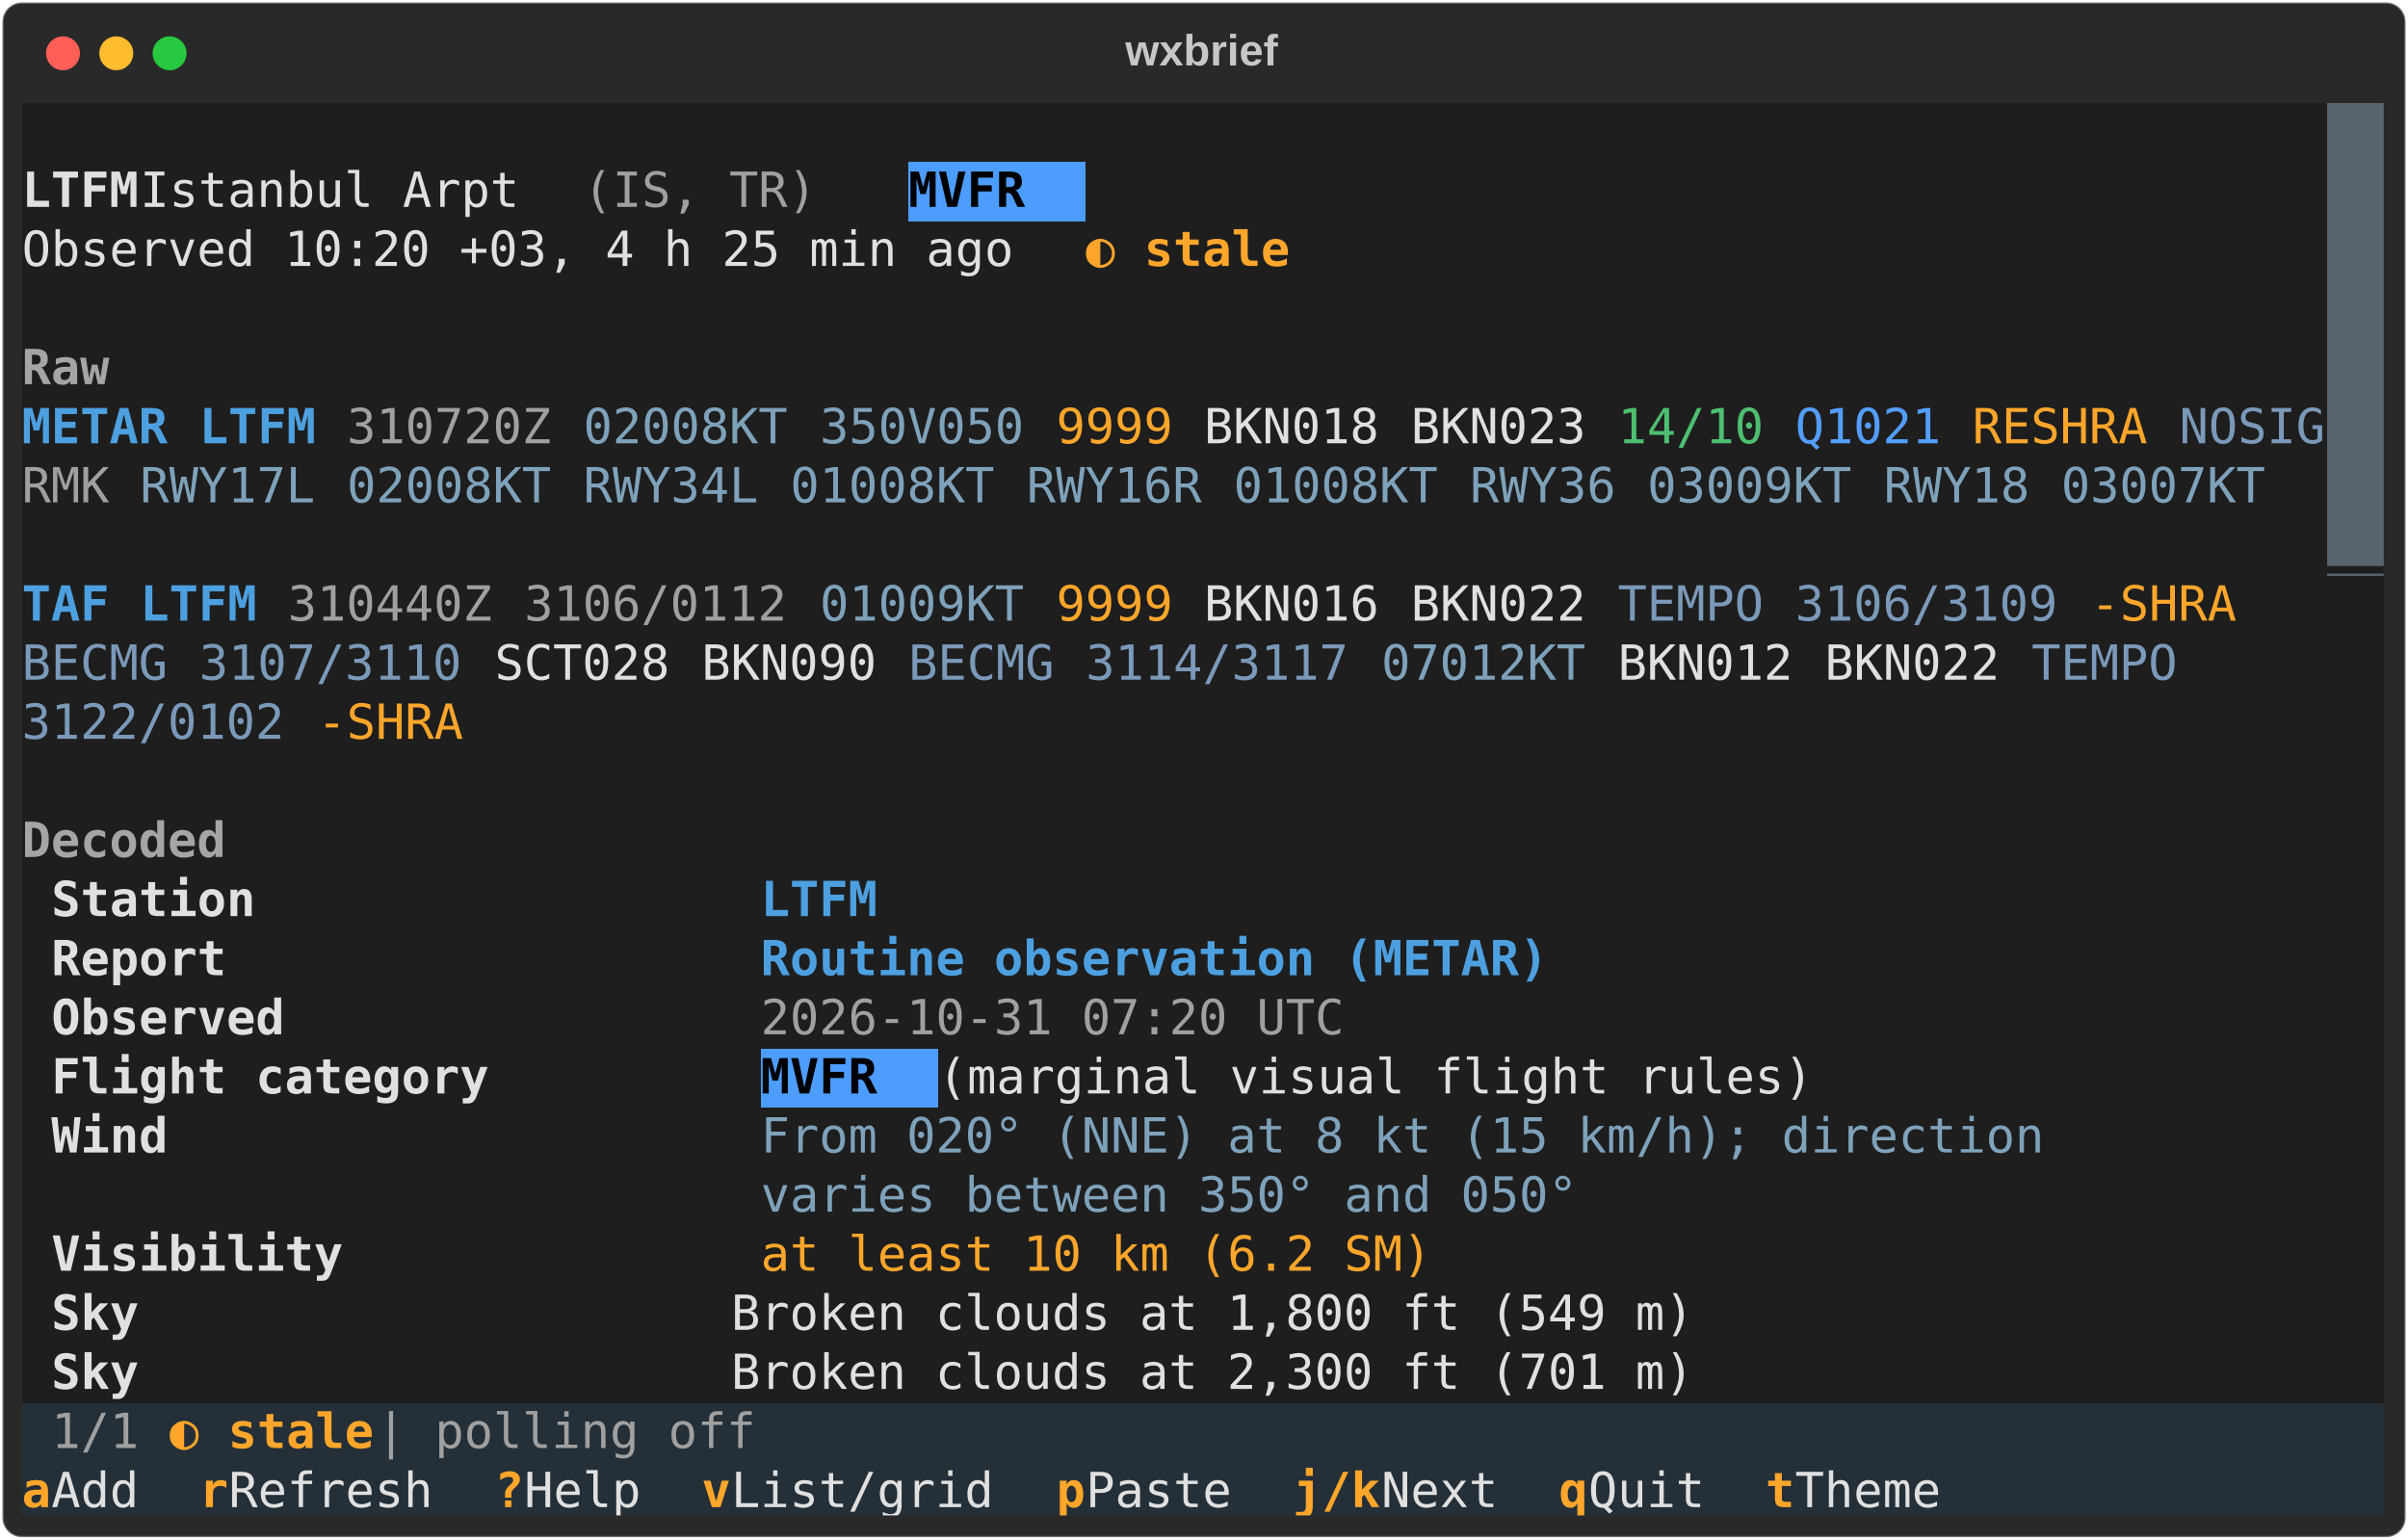
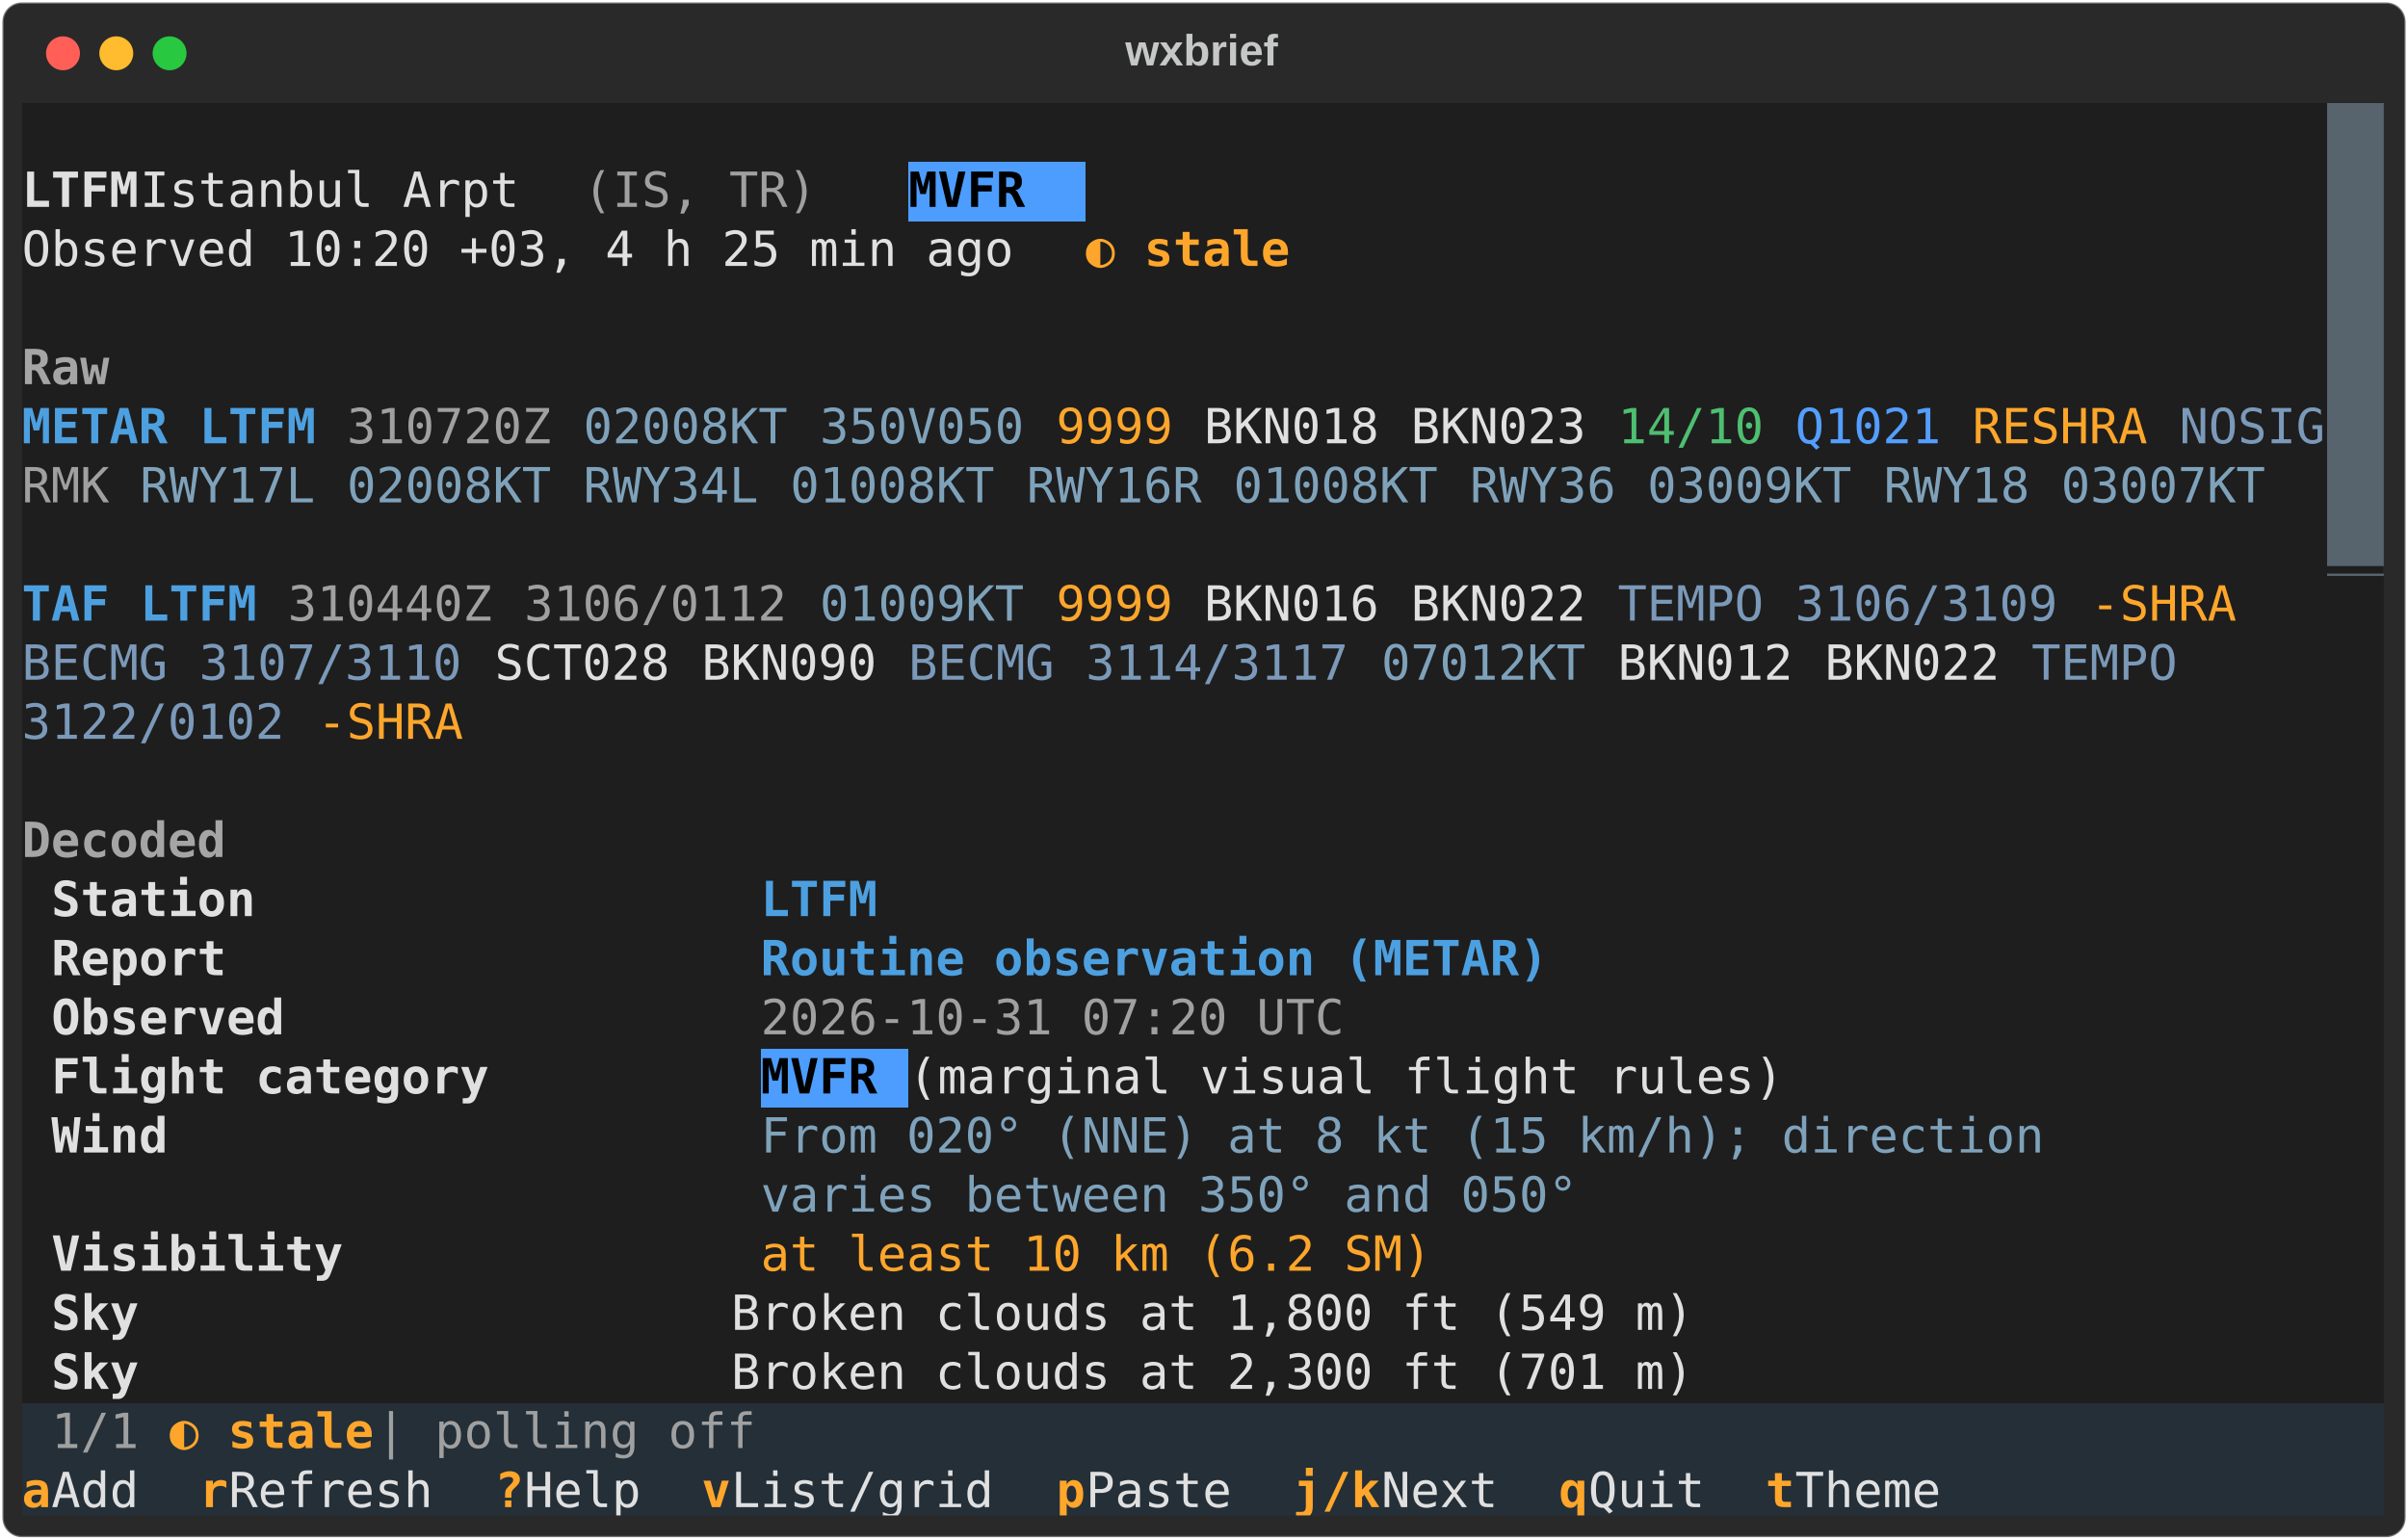
<svg xmlns="http://www.w3.org/2000/svg" class="rich-terminal" viewBox="0 0 994 635.6">
  <style>

    @font-face {
        font-family: "Fira Code";
        src: local("FiraCode-Regular"),
                url("https://cdnjs.cloudflare.com/ajax/libs/firacode/6.2.0/woff2/FiraCode-Regular.woff2") format("woff2"),
                url("https://cdnjs.cloudflare.com/ajax/libs/firacode/6.2.0/woff/FiraCode-Regular.woff") format("woff");
        font-style: normal;
        font-weight: 400;
    }
    @font-face {
        font-family: "Fira Code";
        src: local("FiraCode-Bold"),
                url("https://cdnjs.cloudflare.com/ajax/libs/firacode/6.2.0/woff2/FiraCode-Bold.woff2") format("woff2"),
                url("https://cdnjs.cloudflare.com/ajax/libs/firacode/6.2.0/woff/FiraCode-Bold.woff") format("woff");
        font-style: bold;
        font-weight: 700;
    }

    .terminal-matrix {
        font-family: Fira Code, monospace;
        font-size: 20px;
        line-height: 24.4px;
        font-variant-east-asian: full-width;
    }

    .terminal-title {
        font-size: 18px;
        font-weight: bold;
        font-family: arial;
    }

    .terminal-r1 { fill: #c5c8c6 }
.terminal-r2 { fill: #1e1e1e }
.terminal-r3 { fill: #e0e0e0;font-weight: bold }
.terminal-r4 { fill: #e0e0e0 }
.terminal-r5 { fill: #a0a0a0 }
.terminal-r6 { fill: #000000;font-weight: bold }
.terminal-r7 { fill: #fea62b;font-weight: bold }
.terminal-r8 { fill: #a5a5a5;font-weight: bold }
.terminal-r9 { fill: #4da0e0;font-weight: bold }
.terminal-r10 { fill: #7fa2bb }
.terminal-r11 { fill: #fea62b }
.terminal-r12 { fill: #4ebf71 }
.terminal-r13 { fill: #539eff }
.terminal-r14 { fill: #7b99b9 }
.terminal-r15 { fill: #ffa62b;font-weight: bold }
    </style>
  <defs>
    <clipPath id="terminal-clip-terminal">
      <rect x="0" y="0" width="975.0" height="584.6" />
    </clipPath>
    <clipPath id="terminal-line-0">
      <rect x="0" y="1.5" width="976" height="24.65" />
    </clipPath>
    <clipPath id="terminal-line-1">
      <rect x="0" y="25.9" width="976" height="24.65" />
    </clipPath>
    <clipPath id="terminal-line-2">
      <rect x="0" y="50.3" width="976" height="24.65" />
    </clipPath>
    <clipPath id="terminal-line-3">
      <rect x="0" y="74.7" width="976" height="24.65" />
    </clipPath>
    <clipPath id="terminal-line-4">
      <rect x="0" y="99.1" width="976" height="24.65" />
    </clipPath>
    <clipPath id="terminal-line-5">
      <rect x="0" y="123.5" width="976" height="24.65" />
    </clipPath>
    <clipPath id="terminal-line-6">
      <rect x="0" y="147.9" width="976" height="24.65" />
    </clipPath>
    <clipPath id="terminal-line-7">
      <rect x="0" y="172.3" width="976" height="24.65" />
    </clipPath>
    <clipPath id="terminal-line-8">
      <rect x="0" y="196.7" width="976" height="24.65" />
    </clipPath>
    <clipPath id="terminal-line-9">
      <rect x="0" y="221.1" width="976" height="24.65" />
    </clipPath>
    <clipPath id="terminal-line-10">
      <rect x="0" y="245.5" width="976" height="24.65" />
    </clipPath>
    <clipPath id="terminal-line-11">
      <rect x="0" y="269.9" width="976" height="24.65" />
    </clipPath>
    <clipPath id="terminal-line-12">
      <rect x="0" y="294.3" width="976" height="24.65" />
    </clipPath>
    <clipPath id="terminal-line-13">
      <rect x="0" y="318.7" width="976" height="24.65" />
    </clipPath>
    <clipPath id="terminal-line-14">
      <rect x="0" y="343.1" width="976" height="24.65" />
    </clipPath>
    <clipPath id="terminal-line-15">
      <rect x="0" y="367.5" width="976" height="24.65" />
    </clipPath>
    <clipPath id="terminal-line-16">
      <rect x="0" y="391.9" width="976" height="24.65" />
    </clipPath>
    <clipPath id="terminal-line-17">
      <rect x="0" y="416.3" width="976" height="24.65" />
    </clipPath>
    <clipPath id="terminal-line-18">
      <rect x="0" y="440.7" width="976" height="24.65" />
    </clipPath>
    <clipPath id="terminal-line-19">
      <rect x="0" y="465.1" width="976" height="24.65" />
    </clipPath>
    <clipPath id="terminal-line-20">
      <rect x="0" y="489.5" width="976" height="24.65" />
    </clipPath>
    <clipPath id="terminal-line-21">
      <rect x="0" y="513.9" width="976" height="24.65" />
    </clipPath>
    <clipPath id="terminal-line-22">
      <rect x="0" y="538.3" width="976" height="24.65" />
    </clipPath>
  </defs>
  <rect fill="#292929" stroke="rgba(255,255,255,0.35)" stroke-width="1" x="1" y="1" width="992" height="633.6" rx="8" />
  <text class="terminal-title" fill="#c5c8c6" text-anchor="middle" x="496" y="27">wxbrief</text>
  <g transform="translate(26,22)">
    <circle cx="0" cy="0" r="7" fill="#ff5f57" />
    <circle cx="22" cy="0" r="7" fill="#febc2e" />
    <circle cx="44" cy="0" r="7" fill="#28c840" />
  </g>
  <g transform="translate(9, 41)" clip-path="url(#terminal-clip-terminal)">
    <rect fill="#1e1e1e" x="0" y="1.5" width="951.6" height="24.65" shape-rendering="crispEdges" />
    <rect fill="#57636d" x="951.6" y="1.5" width="24.4" height="24.65" shape-rendering="crispEdges" />
    <rect fill="#1e1e1e" x="0" y="25.9" width="48.8" height="24.65" shape-rendering="crispEdges" />
    <rect fill="#1e1e1e" x="48.8" y="25.9" width="183" height="24.65" shape-rendering="crispEdges" />
    <rect fill="#1e1e1e" x="231.8" y="25.9" width="109.8" height="24.65" shape-rendering="crispEdges" />
    <rect fill="#1e1e1e" x="341.6" y="25.9" width="24.4" height="24.65" shape-rendering="crispEdges" />
    <rect fill="#4d9dff" x="366" y="25.9" width="73.2" height="24.65" shape-rendering="crispEdges" />
    <rect fill="#1e1e1e" x="439.2" y="25.9" width="512.4" height="24.65" shape-rendering="crispEdges" />
    <rect fill="#57636d" x="951.6" y="25.9" width="24.4" height="24.65" shape-rendering="crispEdges" />
    <rect fill="#1e1e1e" x="0" y="50.3" width="439.2" height="24.65" shape-rendering="crispEdges" />
    <rect fill="#1e1e1e" x="439.2" y="50.3" width="85.4" height="24.65" shape-rendering="crispEdges" />
    <rect fill="#1e1e1e" x="524.6" y="50.3" width="427" height="24.65" shape-rendering="crispEdges" />
    <rect fill="#57636d" x="951.6" y="50.3" width="24.4" height="24.65" shape-rendering="crispEdges" />
    <rect fill="#1e1e1e" x="0" y="74.7" width="951.6" height="24.65" shape-rendering="crispEdges" />
    <rect fill="#57636d" x="951.6" y="74.7" width="24.4" height="24.65" shape-rendering="crispEdges" />
    <rect fill="#1e1e1e" x="0" y="99.1" width="36.6" height="24.65" shape-rendering="crispEdges" />
    <rect fill="#1e1e1e" x="36.6" y="99.1" width="915" height="24.65" shape-rendering="crispEdges" />
    <rect fill="#57636d" x="951.6" y="99.1" width="24.4" height="24.65" shape-rendering="crispEdges" />
    <rect fill="#1e1e1e" x="0" y="123.5" width="61" height="24.65" shape-rendering="crispEdges" />
    <rect fill="#1e1e1e" x="61" y="123.5" width="12.2" height="24.65" shape-rendering="crispEdges" />
    <rect fill="#1e1e1e" x="73.2" y="123.5" width="48.8" height="24.65" shape-rendering="crispEdges" />
    <rect fill="#1e1e1e" x="122" y="123.5" width="12.2" height="24.65" shape-rendering="crispEdges" />
    <rect fill="#1e1e1e" x="134.2" y="123.5" width="85.4" height="24.65" shape-rendering="crispEdges" />
    <rect fill="#1e1e1e" x="219.6" y="123.5" width="12.2" height="24.65" shape-rendering="crispEdges" />
    <rect fill="#1e1e1e" x="231.8" y="123.5" width="85.4" height="24.65" shape-rendering="crispEdges" />
    <rect fill="#1e1e1e" x="317.2" y="123.5" width="12.2" height="24.65" shape-rendering="crispEdges" />
    <rect fill="#1e1e1e" x="329.4" y="123.5" width="85.4" height="24.65" shape-rendering="crispEdges" />
    <rect fill="#1e1e1e" x="414.8" y="123.5" width="12.2" height="24.65" shape-rendering="crispEdges" />
    <rect fill="#1e1e1e" x="427" y="123.5" width="48.8" height="24.65" shape-rendering="crispEdges" />
    <rect fill="#1e1e1e" x="475.8" y="123.5" width="12.2" height="24.65" shape-rendering="crispEdges" />
    <rect fill="#1e1e1e" x="488" y="123.5" width="73.2" height="24.65" shape-rendering="crispEdges" />
    <rect fill="#1e1e1e" x="561.2" y="123.5" width="12.2" height="24.65" shape-rendering="crispEdges" />
    <rect fill="#1e1e1e" x="573.4" y="123.5" width="73.2" height="24.65" shape-rendering="crispEdges" />
    <rect fill="#1e1e1e" x="646.6" y="123.5" width="12.2" height="24.65" shape-rendering="crispEdges" />
    <rect fill="#1e1e1e" x="658.8" y="123.5" width="61" height="24.65" shape-rendering="crispEdges" />
    <rect fill="#1e1e1e" x="719.8" y="123.5" width="12.2" height="24.65" shape-rendering="crispEdges" />
    <rect fill="#1e1e1e" x="732" y="123.5" width="61" height="24.65" shape-rendering="crispEdges" />
    <rect fill="#1e1e1e" x="793" y="123.5" width="12.2" height="24.65" shape-rendering="crispEdges" />
    <rect fill="#1e1e1e" x="805.2" y="123.5" width="73.2" height="24.65" shape-rendering="crispEdges" />
    <rect fill="#1e1e1e" x="878.4" y="123.5" width="12.2" height="24.65" shape-rendering="crispEdges" />
    <rect fill="#1e1e1e" x="890.6" y="123.5" width="61" height="24.65" shape-rendering="crispEdges" />
    <rect fill="#57636d" x="951.6" y="123.5" width="24.4" height="24.65" shape-rendering="crispEdges" />
    <rect fill="#1e1e1e" x="0" y="147.9" width="36.6" height="24.65" shape-rendering="crispEdges" />
    <rect fill="#1e1e1e" x="36.6" y="147.9" width="12.2" height="24.65" shape-rendering="crispEdges" />
    <rect fill="#1e1e1e" x="48.8" y="147.9" width="73.2" height="24.65" shape-rendering="crispEdges" />
    <rect fill="#1e1e1e" x="122" y="147.9" width="12.2" height="24.65" shape-rendering="crispEdges" />
    <rect fill="#1e1e1e" x="134.2" y="147.9" width="85.4" height="24.65" shape-rendering="crispEdges" />
    <rect fill="#1e1e1e" x="219.6" y="147.9" width="12.2" height="24.65" shape-rendering="crispEdges" />
    <rect fill="#1e1e1e" x="231.8" y="147.9" width="73.2" height="24.65" shape-rendering="crispEdges" />
    <rect fill="#1e1e1e" x="305" y="147.9" width="12.2" height="24.65" shape-rendering="crispEdges" />
    <rect fill="#1e1e1e" x="317.2" y="147.9" width="85.4" height="24.65" shape-rendering="crispEdges" />
    <rect fill="#1e1e1e" x="402.6" y="147.9" width="12.2" height="24.65" shape-rendering="crispEdges" />
    <rect fill="#1e1e1e" x="414.8" y="147.9" width="73.2" height="24.65" shape-rendering="crispEdges" />
    <rect fill="#1e1e1e" x="488" y="147.9" width="12.2" height="24.65" shape-rendering="crispEdges" />
    <rect fill="#1e1e1e" x="500.2" y="147.9" width="85.4" height="24.65" shape-rendering="crispEdges" />
    <rect fill="#1e1e1e" x="585.6" y="147.9" width="12.2" height="24.65" shape-rendering="crispEdges" />
    <rect fill="#1e1e1e" x="597.8" y="147.9" width="61" height="24.65" shape-rendering="crispEdges" />
    <rect fill="#1e1e1e" x="658.8" y="147.9" width="12.2" height="24.65" shape-rendering="crispEdges" />
    <rect fill="#1e1e1e" x="671" y="147.9" width="85.4" height="24.65" shape-rendering="crispEdges" />
    <rect fill="#1e1e1e" x="756.4" y="147.9" width="12.2" height="24.65" shape-rendering="crispEdges" />
    <rect fill="#1e1e1e" x="768.6" y="147.9" width="61" height="24.65" shape-rendering="crispEdges" />
    <rect fill="#1e1e1e" x="829.6" y="147.9" width="12.2" height="24.65" shape-rendering="crispEdges" />
    <rect fill="#1e1e1e" x="841.8" y="147.9" width="85.4" height="24.65" shape-rendering="crispEdges" />
    <rect fill="#1e1e1e" x="927.2" y="147.9" width="24.4" height="24.65" shape-rendering="crispEdges" />
    <rect fill="#57636d" x="951.6" y="147.9" width="24.4" height="24.65" shape-rendering="crispEdges" />
    <rect fill="#1e1e1e" x="0" y="172.3" width="0" height="24.65" shape-rendering="crispEdges" />
    <rect fill="#1e1e1e" x="0" y="172.3" width="951.6" height="24.65" shape-rendering="crispEdges" />
    <rect fill="#57636d" x="951.6" y="172.3" width="24.4" height="24.65" shape-rendering="crispEdges" />
    <rect fill="#1e1e1e" x="0" y="196.7" width="36.6" height="24.65" shape-rendering="crispEdges" />
    <rect fill="#1e1e1e" x="36.6" y="196.7" width="12.2" height="24.65" shape-rendering="crispEdges" />
    <rect fill="#1e1e1e" x="48.8" y="196.7" width="48.8" height="24.65" shape-rendering="crispEdges" />
    <rect fill="#1e1e1e" x="97.6" y="196.7" width="12.2" height="24.65" shape-rendering="crispEdges" />
    <rect fill="#1e1e1e" x="109.8" y="196.7" width="85.4" height="24.65" shape-rendering="crispEdges" />
    <rect fill="#1e1e1e" x="195.2" y="196.7" width="12.2" height="24.65" shape-rendering="crispEdges" />
    <rect fill="#1e1e1e" x="207.4" y="196.7" width="109.8" height="24.65" shape-rendering="crispEdges" />
    <rect fill="#1e1e1e" x="317.2" y="196.7" width="12.2" height="24.65" shape-rendering="crispEdges" />
    <rect fill="#1e1e1e" x="329.4" y="196.7" width="85.4" height="24.65" shape-rendering="crispEdges" />
    <rect fill="#1e1e1e" x="414.8" y="196.7" width="12.2" height="24.65" shape-rendering="crispEdges" />
    <rect fill="#1e1e1e" x="427" y="196.7" width="48.8" height="24.65" shape-rendering="crispEdges" />
    <rect fill="#1e1e1e" x="475.8" y="196.7" width="12.2" height="24.65" shape-rendering="crispEdges" />
    <rect fill="#1e1e1e" x="488" y="196.7" width="73.2" height="24.65" shape-rendering="crispEdges" />
    <rect fill="#1e1e1e" x="561.2" y="196.7" width="12.2" height="24.65" shape-rendering="crispEdges" />
    <rect fill="#1e1e1e" x="573.4" y="196.7" width="73.2" height="24.65" shape-rendering="crispEdges" />
    <rect fill="#1e1e1e" x="646.6" y="196.7" width="12.2" height="24.65" shape-rendering="crispEdges" />
    <rect fill="#1e1e1e" x="658.8" y="196.7" width="61" height="24.65" shape-rendering="crispEdges" />
    <rect fill="#1e1e1e" x="719.8" y="196.7" width="12.2" height="24.65" shape-rendering="crispEdges" />
    <rect fill="#1e1e1e" x="732" y="196.7" width="109.8" height="24.65" shape-rendering="crispEdges" />
    <rect fill="#1e1e1e" x="841.8" y="196.7" width="12.2" height="24.65" shape-rendering="crispEdges" />
    <rect fill="#1e1e1e" x="854" y="196.7" width="61" height="24.65" shape-rendering="crispEdges" />
    <rect fill="#1e1e1e" x="915" y="196.7" width="36.6" height="24.65" shape-rendering="crispEdges" />
    <rect fill="#1e1e1e" x="951.6" y="196.7" width="24.4" height="24.65" shape-rendering="crispEdges" />
    <rect fill="#1e1e1e" x="0" y="221.1" width="61" height="24.65" shape-rendering="crispEdges" />
    <rect fill="#1e1e1e" x="61" y="221.1" width="12.2" height="24.65" shape-rendering="crispEdges" />
    <rect fill="#1e1e1e" x="73.2" y="221.1" width="109.8" height="24.65" shape-rendering="crispEdges" />
    <rect fill="#1e1e1e" x="183" y="221.1" width="12.2" height="24.65" shape-rendering="crispEdges" />
    <rect fill="#1e1e1e" x="195.2" y="221.1" width="73.2" height="24.65" shape-rendering="crispEdges" />
    <rect fill="#1e1e1e" x="268.4" y="221.1" width="12.2" height="24.65" shape-rendering="crispEdges" />
    <rect fill="#1e1e1e" x="280.6" y="221.1" width="73.2" height="24.65" shape-rendering="crispEdges" />
    <rect fill="#1e1e1e" x="353.8" y="221.1" width="12.2" height="24.65" shape-rendering="crispEdges" />
    <rect fill="#1e1e1e" x="366" y="221.1" width="61" height="24.65" shape-rendering="crispEdges" />
    <rect fill="#1e1e1e" x="427" y="221.1" width="12.2" height="24.65" shape-rendering="crispEdges" />
    <rect fill="#1e1e1e" x="439.2" y="221.1" width="109.8" height="24.65" shape-rendering="crispEdges" />
    <rect fill="#1e1e1e" x="549" y="221.1" width="12.2" height="24.65" shape-rendering="crispEdges" />
    <rect fill="#1e1e1e" x="561.2" y="221.1" width="85.4" height="24.65" shape-rendering="crispEdges" />
    <rect fill="#1e1e1e" x="646.6" y="221.1" width="12.2" height="24.65" shape-rendering="crispEdges" />
    <rect fill="#1e1e1e" x="658.8" y="221.1" width="73.2" height="24.65" shape-rendering="crispEdges" />
    <rect fill="#1e1e1e" x="732" y="221.1" width="12.2" height="24.65" shape-rendering="crispEdges" />
    <rect fill="#1e1e1e" x="744.2" y="221.1" width="73.2" height="24.65" shape-rendering="crispEdges" />
    <rect fill="#1e1e1e" x="817.4" y="221.1" width="12.2" height="24.65" shape-rendering="crispEdges" />
    <rect fill="#1e1e1e" x="829.6" y="221.1" width="61" height="24.65" shape-rendering="crispEdges" />
    <rect fill="#1e1e1e" x="890.6" y="221.1" width="61" height="24.65" shape-rendering="crispEdges" />
    <rect fill="#1e1e1e" x="951.6" y="221.1" width="24.4" height="24.65" shape-rendering="crispEdges" />
    <rect fill="#1e1e1e" x="0" y="245.5" width="109.8" height="24.65" shape-rendering="crispEdges" />
    <rect fill="#1e1e1e" x="109.8" y="245.5" width="12.2" height="24.65" shape-rendering="crispEdges" />
    <rect fill="#1e1e1e" x="122" y="245.5" width="61" height="24.65" shape-rendering="crispEdges" />
    <rect fill="#1e1e1e" x="183" y="245.5" width="768.6" height="24.65" shape-rendering="crispEdges" />
    <rect fill="#1e1e1e" x="951.6" y="245.5" width="24.4" height="24.65" shape-rendering="crispEdges" />
    <rect fill="#1e1e1e" x="0" y="269.9" width="951.6" height="24.65" shape-rendering="crispEdges" />
    <rect fill="#1e1e1e" x="951.6" y="269.9" width="24.4" height="24.65" shape-rendering="crispEdges" />
    <rect fill="#1e1e1e" x="0" y="294.3" width="85.4" height="24.65" shape-rendering="crispEdges" />
    <rect fill="#1e1e1e" x="85.4" y="294.3" width="866.2" height="24.65" shape-rendering="crispEdges" />
    <rect fill="#1e1e1e" x="951.6" y="294.3" width="24.4" height="24.65" shape-rendering="crispEdges" />
    <rect fill="#1e1e1e" x="0" y="318.7" width="12.2" height="24.65" shape-rendering="crispEdges" />
    <rect fill="#1e1e1e" x="12.2" y="318.7" width="85.4" height="24.65" shape-rendering="crispEdges" />
    <rect fill="#1e1e1e" x="97.6" y="318.7" width="195.2" height="24.65" shape-rendering="crispEdges" />
    <rect fill="#1e1e1e" x="292.8" y="318.7" width="12.2" height="24.65" shape-rendering="crispEdges" />
    <rect fill="#1e1e1e" x="305" y="318.7" width="48.8" height="24.65" shape-rendering="crispEdges" />
    <rect fill="#1e1e1e" x="353.8" y="318.7" width="573.4" height="24.65" shape-rendering="crispEdges" />
    <rect fill="#1e1e1e" x="927.2" y="318.7" width="24.4" height="24.65" shape-rendering="crispEdges" />
    <rect fill="#1e1e1e" x="951.6" y="318.7" width="24.4" height="24.65" shape-rendering="crispEdges" />
    <rect fill="#1e1e1e" x="0" y="343.1" width="12.2" height="24.65" shape-rendering="crispEdges" />
    <rect fill="#1e1e1e" x="12.2" y="343.1" width="73.2" height="24.65" shape-rendering="crispEdges" />
    <rect fill="#1e1e1e" x="85.4" y="343.1" width="207.4" height="24.65" shape-rendering="crispEdges" />
    <rect fill="#1e1e1e" x="292.8" y="343.1" width="12.2" height="24.65" shape-rendering="crispEdges" />
    <rect fill="#1e1e1e" x="305" y="343.1" width="329.4" height="24.65" shape-rendering="crispEdges" />
    <rect fill="#1e1e1e" x="634.4" y="343.1" width="292.8" height="24.65" shape-rendering="crispEdges" />
    <rect fill="#1e1e1e" x="927.2" y="343.1" width="24.4" height="24.65" shape-rendering="crispEdges" />
    <rect fill="#1e1e1e" x="951.6" y="343.1" width="24.4" height="24.65" shape-rendering="crispEdges" />
    <rect fill="#1e1e1e" x="0" y="367.5" width="12.2" height="24.65" shape-rendering="crispEdges" />
    <rect fill="#1e1e1e" x="12.2" y="367.5" width="97.6" height="24.65" shape-rendering="crispEdges" />
    <rect fill="#1e1e1e" x="109.8" y="367.5" width="183" height="24.65" shape-rendering="crispEdges" />
    <rect fill="#1e1e1e" x="292.8" y="367.5" width="12.2" height="24.65" shape-rendering="crispEdges" />
    <rect fill="#1e1e1e" x="305" y="367.5" width="244" height="24.65" shape-rendering="crispEdges" />
    <rect fill="#1e1e1e" x="549" y="367.5" width="378.2" height="24.65" shape-rendering="crispEdges" />
    <rect fill="#1e1e1e" x="927.2" y="367.5" width="24.4" height="24.65" shape-rendering="crispEdges" />
    <rect fill="#1e1e1e" x="951.6" y="367.5" width="24.4" height="24.65" shape-rendering="crispEdges" />
    <rect fill="#1e1e1e" x="0" y="391.9" width="12.2" height="24.65" shape-rendering="crispEdges" />
    <rect fill="#1e1e1e" x="12.2" y="391.9" width="183" height="24.65" shape-rendering="crispEdges" />
    <rect fill="#1e1e1e" x="195.2" y="391.9" width="97.6" height="24.65" shape-rendering="crispEdges" />
    <rect fill="#1e1e1e" x="292.8" y="391.9" width="12.2" height="24.65" shape-rendering="crispEdges" />
-     <rect fill="#4d9dff" x="305" y="391.9" width="73.2" height="24.65" shape-rendering="crispEdges" />
-     <rect fill="#1e1e1e" x="378.2" y="391.9" width="549" height="24.65" shape-rendering="crispEdges" />
+     <rect fill="#4d9dff" x="305" y="391.9" width="61" height="24.65" shape-rendering="crispEdges" />
+     <rect fill="#1e1e1e" x="366" y="391.9" width="561.2" height="24.65" shape-rendering="crispEdges" />
    <rect fill="#1e1e1e" x="927.2" y="391.9" width="24.4" height="24.65" shape-rendering="crispEdges" />
    <rect fill="#1e1e1e" x="951.6" y="391.9" width="24.4" height="24.65" shape-rendering="crispEdges" />
    <rect fill="#1e1e1e" x="0" y="416.3" width="12.2" height="24.65" shape-rendering="crispEdges" />
    <rect fill="#1e1e1e" x="12.2" y="416.3" width="48.8" height="24.65" shape-rendering="crispEdges" />
    <rect fill="#1e1e1e" x="61" y="416.3" width="231.8" height="24.65" shape-rendering="crispEdges" />
    <rect fill="#1e1e1e" x="292.8" y="416.3" width="12.2" height="24.65" shape-rendering="crispEdges" />
    <rect fill="#1e1e1e" x="305" y="416.3" width="536.8" height="24.65" shape-rendering="crispEdges" />
    <rect fill="#1e1e1e" x="841.8" y="416.3" width="85.4" height="24.65" shape-rendering="crispEdges" />
    <rect fill="#1e1e1e" x="927.2" y="416.3" width="24.4" height="24.65" shape-rendering="crispEdges" />
    <rect fill="#1e1e1e" x="951.6" y="416.3" width="24.4" height="24.65" shape-rendering="crispEdges" />
    <rect fill="#1e1e1e" x="0" y="440.7" width="292.8" height="24.65" shape-rendering="crispEdges" />
    <rect fill="#1e1e1e" x="292.8" y="440.7" width="12.2" height="24.65" shape-rendering="crispEdges" />
    <rect fill="#1e1e1e" x="305" y="440.7" width="341.6" height="24.65" shape-rendering="crispEdges" />
    <rect fill="#1e1e1e" x="646.6" y="440.7" width="280.6" height="24.65" shape-rendering="crispEdges" />
    <rect fill="#1e1e1e" x="927.2" y="440.7" width="24.4" height="24.65" shape-rendering="crispEdges" />
    <rect fill="#1e1e1e" x="951.6" y="440.7" width="24.4" height="24.65" shape-rendering="crispEdges" />
    <rect fill="#1e1e1e" x="0" y="465.1" width="12.2" height="24.65" shape-rendering="crispEdges" />
    <rect fill="#1e1e1e" x="12.2" y="465.1" width="122" height="24.65" shape-rendering="crispEdges" />
    <rect fill="#1e1e1e" x="134.2" y="465.1" width="158.6" height="24.65" shape-rendering="crispEdges" />
    <rect fill="#1e1e1e" x="292.8" y="465.1" width="12.2" height="24.65" shape-rendering="crispEdges" />
    <rect fill="#1e1e1e" x="305" y="465.1" width="280.6" height="24.65" shape-rendering="crispEdges" />
    <rect fill="#1e1e1e" x="585.6" y="465.1" width="341.6" height="24.65" shape-rendering="crispEdges" />
    <rect fill="#1e1e1e" x="927.2" y="465.1" width="24.4" height="24.65" shape-rendering="crispEdges" />
    <rect fill="#1e1e1e" x="951.6" y="465.1" width="24.4" height="24.65" shape-rendering="crispEdges" />
    <rect fill="#1e1e1e" x="0" y="489.5" width="12.2" height="24.65" shape-rendering="crispEdges" />
    <rect fill="#1e1e1e" x="12.2" y="489.5" width="36.6" height="24.65" shape-rendering="crispEdges" />
    <rect fill="#1e1e1e" x="48.8" y="489.5" width="244" height="24.65" shape-rendering="crispEdges" />
    <rect fill="#1e1e1e" x="292.8" y="489.5" width="634.4" height="24.65" shape-rendering="crispEdges" />
    <rect fill="#1e1e1e" x="927.2" y="489.5" width="24.4" height="24.65" shape-rendering="crispEdges" />
    <rect fill="#1e1e1e" x="951.6" y="489.5" width="24.4" height="24.65" shape-rendering="crispEdges" />
    <rect fill="#1e1e1e" x="0" y="513.9" width="12.2" height="24.65" shape-rendering="crispEdges" />
    <rect fill="#1e1e1e" x="12.2" y="513.9" width="36.6" height="24.65" shape-rendering="crispEdges" />
    <rect fill="#1e1e1e" x="48.8" y="513.9" width="244" height="24.65" shape-rendering="crispEdges" />
    <rect fill="#1e1e1e" x="292.8" y="513.9" width="634.4" height="24.65" shape-rendering="crispEdges" />
    <rect fill="#1e1e1e" x="927.2" y="513.9" width="24.4" height="24.65" shape-rendering="crispEdges" />
    <rect fill="#1e1e1e" x="951.6" y="513.9" width="24.4" height="24.65" shape-rendering="crispEdges" />
    <rect fill="#242f38" x="0" y="538.3" width="12.2" height="24.65" shape-rendering="crispEdges" />
    <rect fill="#242f38" x="12.2" y="538.3" width="48.8" height="24.65" shape-rendering="crispEdges" />
    <rect fill="#242f38" x="61" y="538.3" width="85.4" height="24.65" shape-rendering="crispEdges" />
    <rect fill="#242f38" x="146.4" y="538.3" width="170.8" height="24.65" shape-rendering="crispEdges" />
    <rect fill="#242f38" x="317.2" y="538.3" width="658.8" height="24.65" shape-rendering="crispEdges" />
    <rect fill="#242f38" x="0" y="562.7" width="12.2" height="24.65" shape-rendering="crispEdges" />
    <rect fill="#242f38" x="12.2" y="562.7" width="48.8" height="24.65" shape-rendering="crispEdges" />
    <rect fill="#242f38" x="61" y="562.7" width="12.2" height="24.65" shape-rendering="crispEdges" />
    <rect fill="#242f38" x="73.2" y="562.7" width="12.2" height="24.65" shape-rendering="crispEdges" />
    <rect fill="#242f38" x="85.4" y="562.7" width="97.6" height="24.65" shape-rendering="crispEdges" />
    <rect fill="#242f38" x="183" y="562.7" width="12.2" height="24.65" shape-rendering="crispEdges" />
    <rect fill="#242f38" x="195.2" y="562.7" width="12.2" height="24.65" shape-rendering="crispEdges" />
    <rect fill="#242f38" x="207.4" y="562.7" width="61" height="24.65" shape-rendering="crispEdges" />
    <rect fill="#242f38" x="268.4" y="562.7" width="12.2" height="24.65" shape-rendering="crispEdges" />
    <rect fill="#242f38" x="280.6" y="562.7" width="12.2" height="24.65" shape-rendering="crispEdges" />
    <rect fill="#242f38" x="292.8" y="562.7" width="122" height="24.65" shape-rendering="crispEdges" />
    <rect fill="#242f38" x="414.8" y="562.7" width="12.2" height="24.65" shape-rendering="crispEdges" />
    <rect fill="#242f38" x="427" y="562.7" width="12.2" height="24.65" shape-rendering="crispEdges" />
    <rect fill="#242f38" x="439.2" y="562.7" width="73.2" height="24.65" shape-rendering="crispEdges" />
    <rect fill="#242f38" x="512.4" y="562.7" width="12.2" height="24.65" shape-rendering="crispEdges" />
    <rect fill="#242f38" x="524.6" y="562.7" width="36.6" height="24.65" shape-rendering="crispEdges" />
    <rect fill="#242f38" x="561.2" y="562.7" width="61" height="24.65" shape-rendering="crispEdges" />
    <rect fill="#242f38" x="622.2" y="562.7" width="12.2" height="24.65" shape-rendering="crispEdges" />
    <rect fill="#242f38" x="634.4" y="562.7" width="12.2" height="24.65" shape-rendering="crispEdges" />
    <rect fill="#242f38" x="646.6" y="562.7" width="61" height="24.65" shape-rendering="crispEdges" />
    <rect fill="#242f38" x="707.6" y="562.7" width="12.2" height="24.65" shape-rendering="crispEdges" />
    <rect fill="#242f38" x="719.8" y="562.7" width="12.2" height="24.65" shape-rendering="crispEdges" />
    <rect fill="#242f38" x="732" y="562.7" width="73.2" height="24.65" shape-rendering="crispEdges" />
    <rect fill="#242f38" x="805.2" y="562.7" width="170.8" height="24.65" shape-rendering="crispEdges" />
    <g class="terminal-matrix">
      <text class="terminal-r1" x="976" y="20" textLength="12.2" clip-path="url(#terminal-line-0)">
</text>
      <text class="terminal-r3" x="0" y="44.4" textLength="48.8" clip-path="url(#terminal-line-1)">LTFM</text>
      <text class="terminal-r4" x="48.8" y="44.4" textLength="183" clip-path="url(#terminal-line-1)">  Istanbul Arpt</text>
      <text class="terminal-r5" x="231.8" y="44.4" textLength="109.8" clip-path="url(#terminal-line-1)"> (IS, TR)</text>
      <text class="terminal-r6" x="366" y="44.4" textLength="73.2" clip-path="url(#terminal-line-1)"> MVFR </text>
      <text class="terminal-r1" x="976" y="44.4" textLength="12.2" clip-path="url(#terminal-line-1)">
</text>
      <text class="terminal-r4" x="0" y="68.8" textLength="439.2" clip-path="url(#terminal-line-2)">Observed 10:20 +03, 4 h 25 min ago  </text>
      <text class="terminal-r7" x="439.2" y="68.8" textLength="85.4" clip-path="url(#terminal-line-2)">◐ stale</text>
      <text class="terminal-r1" x="976" y="68.8" textLength="12.2" clip-path="url(#terminal-line-2)">
</text>
      <text class="terminal-r1" x="976" y="93.2" textLength="12.2" clip-path="url(#terminal-line-3)">
</text>
      <text class="terminal-r8" x="0" y="117.6" textLength="36.6" clip-path="url(#terminal-line-4)">Raw</text>
      <text class="terminal-r1" x="976" y="117.6" textLength="12.2" clip-path="url(#terminal-line-4)">
</text>
      <text class="terminal-r9" x="0" y="142" textLength="61" clip-path="url(#terminal-line-5)">METAR</text>
      <text class="terminal-r9" x="73.2" y="142" textLength="48.8" clip-path="url(#terminal-line-5)">LTFM</text>
      <text class="terminal-r5" x="134.2" y="142" textLength="85.4" clip-path="url(#terminal-line-5)">310720Z</text>
      <text class="terminal-r10" x="231.8" y="142" textLength="85.4" clip-path="url(#terminal-line-5)">02008KT</text>
      <text class="terminal-r10" x="329.4" y="142" textLength="85.4" clip-path="url(#terminal-line-5)">350V050</text>
      <text class="terminal-r11" x="427" y="142" textLength="48.8" clip-path="url(#terminal-line-5)">9999</text>
      <text class="terminal-r4" x="488" y="142" textLength="73.2" clip-path="url(#terminal-line-5)">BKN018</text>
      <text class="terminal-r4" x="573.4" y="142" textLength="73.2" clip-path="url(#terminal-line-5)">BKN023</text>
      <text class="terminal-r12" x="658.8" y="142" textLength="61" clip-path="url(#terminal-line-5)">14/10</text>
      <text class="terminal-r13" x="732" y="142" textLength="61" clip-path="url(#terminal-line-5)">Q1021</text>
      <text class="terminal-r11" x="805.2" y="142" textLength="73.2" clip-path="url(#terminal-line-5)">RESHRA</text>
      <text class="terminal-r14" x="890.6" y="142" textLength="61" clip-path="url(#terminal-line-5)">NOSIG</text>
      <text class="terminal-r1" x="976" y="142" textLength="12.2" clip-path="url(#terminal-line-5)">
</text>
      <text class="terminal-r5" x="0" y="166.4" textLength="36.6" clip-path="url(#terminal-line-6)">RMK</text>
      <text class="terminal-r10" x="48.8" y="166.4" textLength="73.2" clip-path="url(#terminal-line-6)">RWY17L</text>
      <text class="terminal-r10" x="134.2" y="166.4" textLength="85.4" clip-path="url(#terminal-line-6)">02008KT</text>
      <text class="terminal-r10" x="231.8" y="166.4" textLength="73.2" clip-path="url(#terminal-line-6)">RWY34L</text>
      <text class="terminal-r10" x="317.2" y="166.4" textLength="85.4" clip-path="url(#terminal-line-6)">01008KT</text>
      <text class="terminal-r10" x="414.8" y="166.4" textLength="73.2" clip-path="url(#terminal-line-6)">RWY16R</text>
      <text class="terminal-r10" x="500.2" y="166.4" textLength="85.4" clip-path="url(#terminal-line-6)">01008KT</text>
      <text class="terminal-r10" x="597.8" y="166.4" textLength="61" clip-path="url(#terminal-line-6)">RWY36</text>
      <text class="terminal-r10" x="671" y="166.4" textLength="85.4" clip-path="url(#terminal-line-6)">03009KT</text>
      <text class="terminal-r10" x="768.6" y="166.4" textLength="61" clip-path="url(#terminal-line-6)">RWY18</text>
      <text class="terminal-r10" x="841.8" y="166.4" textLength="85.4" clip-path="url(#terminal-line-6)">03007KT</text>
      <text class="terminal-r1" x="976" y="166.4" textLength="12.2" clip-path="url(#terminal-line-6)">
</text>
      <text class="terminal-r2" x="951.6" y="190.8" textLength="24.4" clip-path="url(#terminal-line-7)">▁▁</text>
      <text class="terminal-r1" x="976" y="190.8" textLength="12.2" clip-path="url(#terminal-line-7)">
</text>
      <text class="terminal-r9" x="0" y="215.2" textLength="36.6" clip-path="url(#terminal-line-8)">TAF</text>
      <text class="terminal-r9" x="48.8" y="215.2" textLength="48.8" clip-path="url(#terminal-line-8)">LTFM</text>
      <text class="terminal-r5" x="109.8" y="215.2" textLength="85.4" clip-path="url(#terminal-line-8)">310440Z</text>
      <text class="terminal-r5" x="207.4" y="215.2" textLength="109.8" clip-path="url(#terminal-line-8)">3106/0112</text>
      <text class="terminal-r10" x="329.4" y="215.2" textLength="85.4" clip-path="url(#terminal-line-8)">01009KT</text>
      <text class="terminal-r11" x="427" y="215.2" textLength="48.8" clip-path="url(#terminal-line-8)">9999</text>
      <text class="terminal-r4" x="488" y="215.2" textLength="73.2" clip-path="url(#terminal-line-8)">BKN016</text>
      <text class="terminal-r4" x="573.4" y="215.2" textLength="73.2" clip-path="url(#terminal-line-8)">BKN022</text>
      <text class="terminal-r14" x="658.8" y="215.2" textLength="61" clip-path="url(#terminal-line-8)">TEMPO</text>
      <text class="terminal-r14" x="732" y="215.2" textLength="109.8" clip-path="url(#terminal-line-8)">3106/3109</text>
      <text class="terminal-r11" x="854" y="215.2" textLength="61" clip-path="url(#terminal-line-8)">-SHRA</text>
      <text class="terminal-r1" x="976" y="215.2" textLength="12.2" clip-path="url(#terminal-line-8)">
</text>
      <text class="terminal-r14" x="0" y="239.6" textLength="61" clip-path="url(#terminal-line-9)">BECMG</text>
      <text class="terminal-r14" x="73.2" y="239.6" textLength="109.8" clip-path="url(#terminal-line-9)">3107/3110</text>
      <text class="terminal-r4" x="195.2" y="239.6" textLength="73.2" clip-path="url(#terminal-line-9)">SCT028</text>
      <text class="terminal-r4" x="280.6" y="239.6" textLength="73.2" clip-path="url(#terminal-line-9)">BKN090</text>
      <text class="terminal-r14" x="366" y="239.6" textLength="61" clip-path="url(#terminal-line-9)">BECMG</text>
      <text class="terminal-r14" x="439.2" y="239.6" textLength="109.8" clip-path="url(#terminal-line-9)">3114/3117</text>
      <text class="terminal-r10" x="561.2" y="239.6" textLength="85.4" clip-path="url(#terminal-line-9)">07012KT</text>
      <text class="terminal-r4" x="658.8" y="239.6" textLength="73.2" clip-path="url(#terminal-line-9)">BKN012</text>
      <text class="terminal-r4" x="744.2" y="239.6" textLength="73.2" clip-path="url(#terminal-line-9)">BKN022</text>
      <text class="terminal-r14" x="829.6" y="239.6" textLength="61" clip-path="url(#terminal-line-9)">TEMPO</text>
      <text class="terminal-r1" x="976" y="239.6" textLength="12.2" clip-path="url(#terminal-line-9)">
</text>
      <text class="terminal-r14" x="0" y="264" textLength="109.8" clip-path="url(#terminal-line-10)">3122/0102</text>
      <text class="terminal-r11" x="122" y="264" textLength="61" clip-path="url(#terminal-line-10)">-SHRA</text>
      <text class="terminal-r1" x="976" y="264" textLength="12.2" clip-path="url(#terminal-line-10)">
</text>
      <text class="terminal-r1" x="976" y="288.4" textLength="12.2" clip-path="url(#terminal-line-11)">
</text>
      <text class="terminal-r8" x="0" y="312.8" textLength="85.4" clip-path="url(#terminal-line-12)">Decoded</text>
      <text class="terminal-r1" x="976" y="312.8" textLength="12.2" clip-path="url(#terminal-line-12)">
</text>
      <text class="terminal-r3" x="12.2" y="337.2" textLength="85.4" clip-path="url(#terminal-line-13)">Station</text>
      <text class="terminal-r9" x="305" y="337.2" textLength="48.8" clip-path="url(#terminal-line-13)">LTFM</text>
      <text class="terminal-r1" x="976" y="337.2" textLength="12.2" clip-path="url(#terminal-line-13)">
</text>
      <text class="terminal-r3" x="12.2" y="361.6" textLength="73.2" clip-path="url(#terminal-line-14)">Report</text>
      <text class="terminal-r9" x="305" y="361.6" textLength="329.4" clip-path="url(#terminal-line-14)">Routine observation (METAR)</text>
      <text class="terminal-r1" x="976" y="361.6" textLength="12.2" clip-path="url(#terminal-line-14)">
</text>
      <text class="terminal-r3" x="12.2" y="386" textLength="97.6" clip-path="url(#terminal-line-15)">Observed</text>
      <text class="terminal-r5" x="305" y="386" textLength="244" clip-path="url(#terminal-line-15)">2026-10-31 07:20 UTC</text>
      <text class="terminal-r1" x="976" y="386" textLength="12.2" clip-path="url(#terminal-line-15)">
</text>
      <text class="terminal-r3" x="12.2" y="410.4" textLength="183" clip-path="url(#terminal-line-16)">Flight category</text>
-       <text class="terminal-r6" x="305" y="410.4" textLength="73.2" clip-path="url(#terminal-line-16)"> MVFR </text>
-       <text class="terminal-r4" x="378.2" y="410.4" textLength="549" clip-path="url(#terminal-line-16)"> (marginal visual flight rules)              </text>
+       <text class="terminal-r6" x="305" y="410.4" textLength="61" clip-path="url(#terminal-line-16)">MVFR </text>
+       <text class="terminal-r4" x="366" y="410.4" textLength="561.2" clip-path="url(#terminal-line-16)"> (marginal visual flight rules)               </text>
      <text class="terminal-r1" x="976" y="410.4" textLength="12.2" clip-path="url(#terminal-line-16)">
</text>
      <text class="terminal-r3" x="12.2" y="434.8" textLength="48.8" clip-path="url(#terminal-line-17)">Wind</text>
      <text class="terminal-r10" x="305" y="434.8" textLength="536.8" clip-path="url(#terminal-line-17)">From 020° (NNE) at 8 kt (15 km/h); direction</text>
      <text class="terminal-r1" x="976" y="434.8" textLength="12.2" clip-path="url(#terminal-line-17)">
</text>
      <text class="terminal-r10" x="305" y="459.2" textLength="341.6" clip-path="url(#terminal-line-18)">varies between 350° and 050°</text>
      <text class="terminal-r1" x="976" y="459.2" textLength="12.2" clip-path="url(#terminal-line-18)">
</text>
      <text class="terminal-r3" x="12.2" y="483.6" textLength="122" clip-path="url(#terminal-line-19)">Visibility</text>
      <text class="terminal-r11" x="305" y="483.6" textLength="280.6" clip-path="url(#terminal-line-19)">at least 10 km (6.2 SM)</text>
      <text class="terminal-r1" x="976" y="483.6" textLength="12.2" clip-path="url(#terminal-line-19)">
</text>
      <text class="terminal-r3" x="12.2" y="508" textLength="36.6" clip-path="url(#terminal-line-20)">Sky</text>
      <text class="terminal-r4" x="292.8" y="508" textLength="634.4" clip-path="url(#terminal-line-20)"> Broken clouds at 1,800 ft (549 m)                  </text>
      <text class="terminal-r1" x="976" y="508" textLength="12.2" clip-path="url(#terminal-line-20)">
</text>
      <text class="terminal-r3" x="12.2" y="532.4" textLength="36.6" clip-path="url(#terminal-line-21)">Sky</text>
      <text class="terminal-r4" x="292.8" y="532.4" textLength="634.4" clip-path="url(#terminal-line-21)"> Broken clouds at 2,300 ft (701 m)                  </text>
      <text class="terminal-r1" x="976" y="532.4" textLength="12.2" clip-path="url(#terminal-line-21)">
</text>
      <text class="terminal-r5" x="12.2" y="556.8" textLength="48.8" clip-path="url(#terminal-line-22)">1/1 </text>
      <text class="terminal-r7" x="61" y="556.8" textLength="85.4" clip-path="url(#terminal-line-22)">◐ stale</text>
      <text class="terminal-r5" x="146.4" y="556.8" textLength="170.8" clip-path="url(#terminal-line-22)"> | polling off</text>
      <text class="terminal-r1" x="976" y="556.8" textLength="12.2" clip-path="url(#terminal-line-22)">
</text>
      <text class="terminal-r15" x="0" y="581.2" textLength="12.2" clip-path="url(#terminal-line-23)">a</text>
      <text class="terminal-r4" x="12.2" y="581.2" textLength="48.8" clip-path="url(#terminal-line-23)"> Add</text>
      <text class="terminal-r15" x="73.2" y="581.2" textLength="12.2" clip-path="url(#terminal-line-23)">r</text>
      <text class="terminal-r4" x="85.4" y="581.2" textLength="97.6" clip-path="url(#terminal-line-23)"> Refresh</text>
      <text class="terminal-r15" x="195.2" y="581.2" textLength="12.2" clip-path="url(#terminal-line-23)">?</text>
      <text class="terminal-r4" x="207.4" y="581.2" textLength="61" clip-path="url(#terminal-line-23)"> Help</text>
      <text class="terminal-r15" x="280.6" y="581.2" textLength="12.2" clip-path="url(#terminal-line-23)">v</text>
      <text class="terminal-r4" x="292.8" y="581.2" textLength="122" clip-path="url(#terminal-line-23)"> List/grid</text>
      <text class="terminal-r15" x="427" y="581.2" textLength="12.2" clip-path="url(#terminal-line-23)">p</text>
      <text class="terminal-r4" x="439.2" y="581.2" textLength="73.2" clip-path="url(#terminal-line-23)"> Paste</text>
      <text class="terminal-r15" x="524.6" y="581.2" textLength="36.6" clip-path="url(#terminal-line-23)">j/k</text>
      <text class="terminal-r4" x="561.2" y="581.2" textLength="61" clip-path="url(#terminal-line-23)"> Next</text>
      <text class="terminal-r15" x="634.4" y="581.2" textLength="12.2" clip-path="url(#terminal-line-23)">q</text>
      <text class="terminal-r4" x="646.6" y="581.2" textLength="61" clip-path="url(#terminal-line-23)"> Quit</text>
      <text class="terminal-r15" x="719.8" y="581.2" textLength="12.2" clip-path="url(#terminal-line-23)">t</text>
      <text class="terminal-r4" x="732" y="581.2" textLength="73.2" clip-path="url(#terminal-line-23)"> Theme</text>
    </g>
  </g>
</svg>
